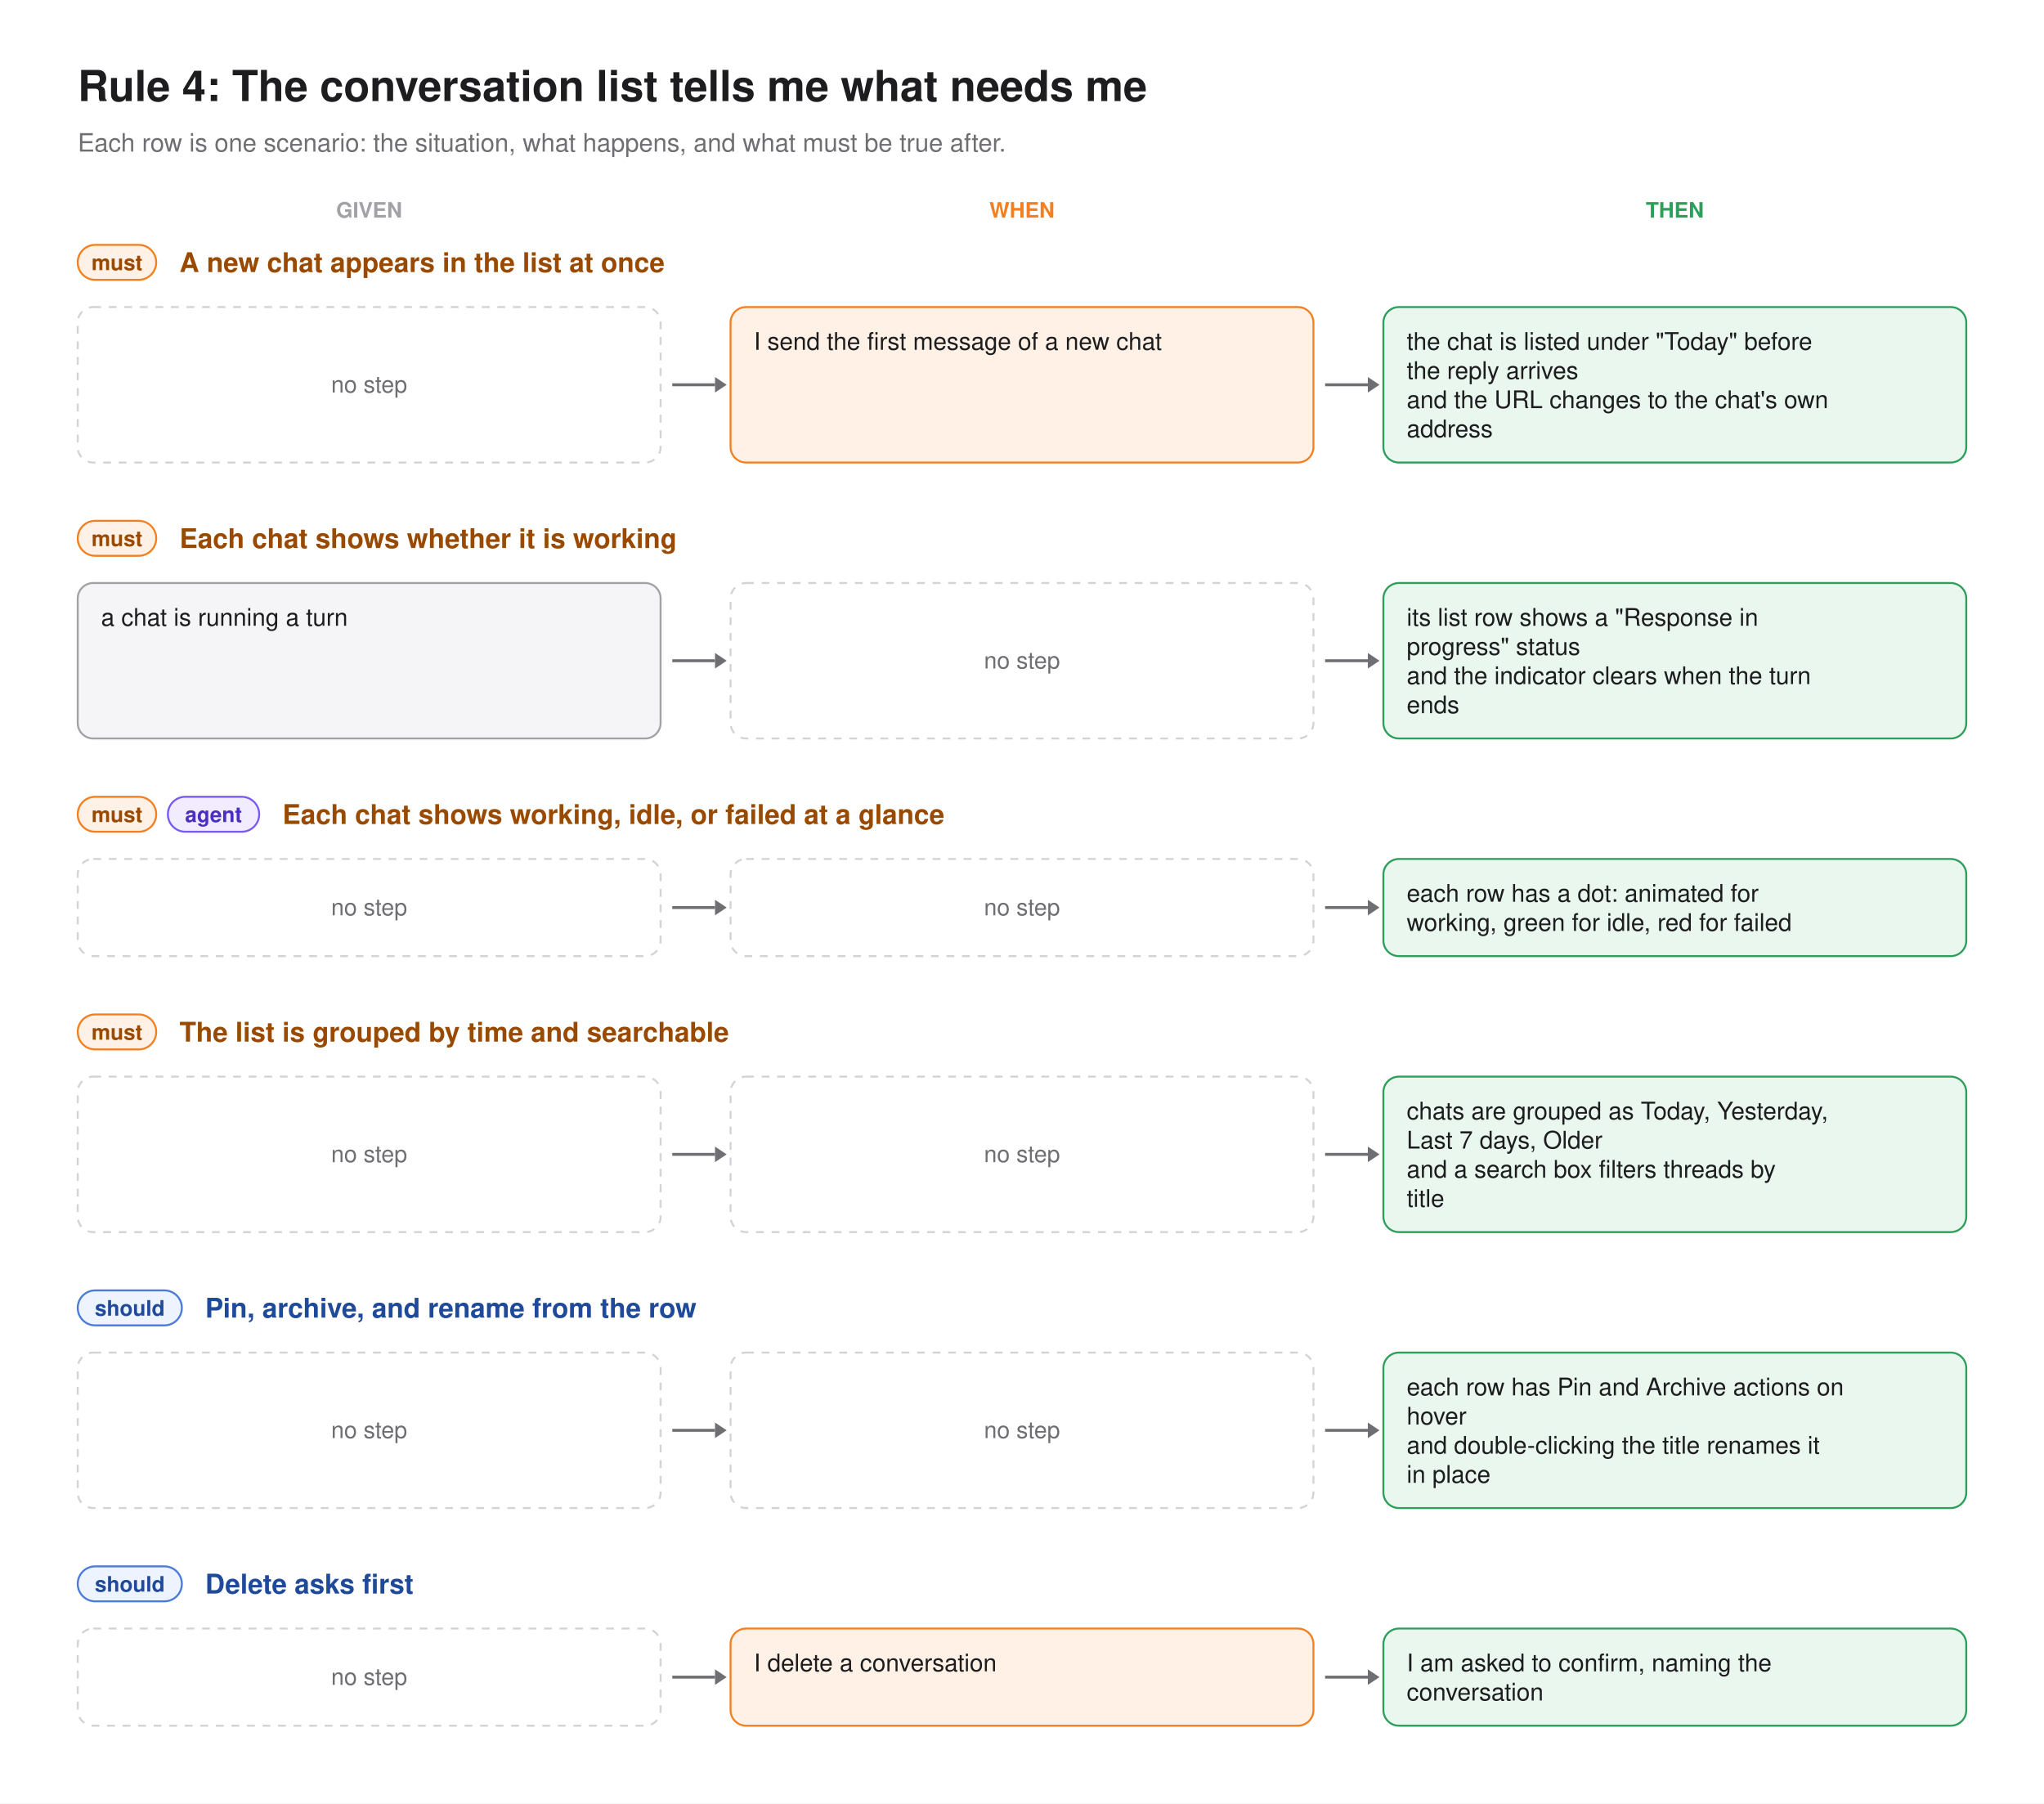
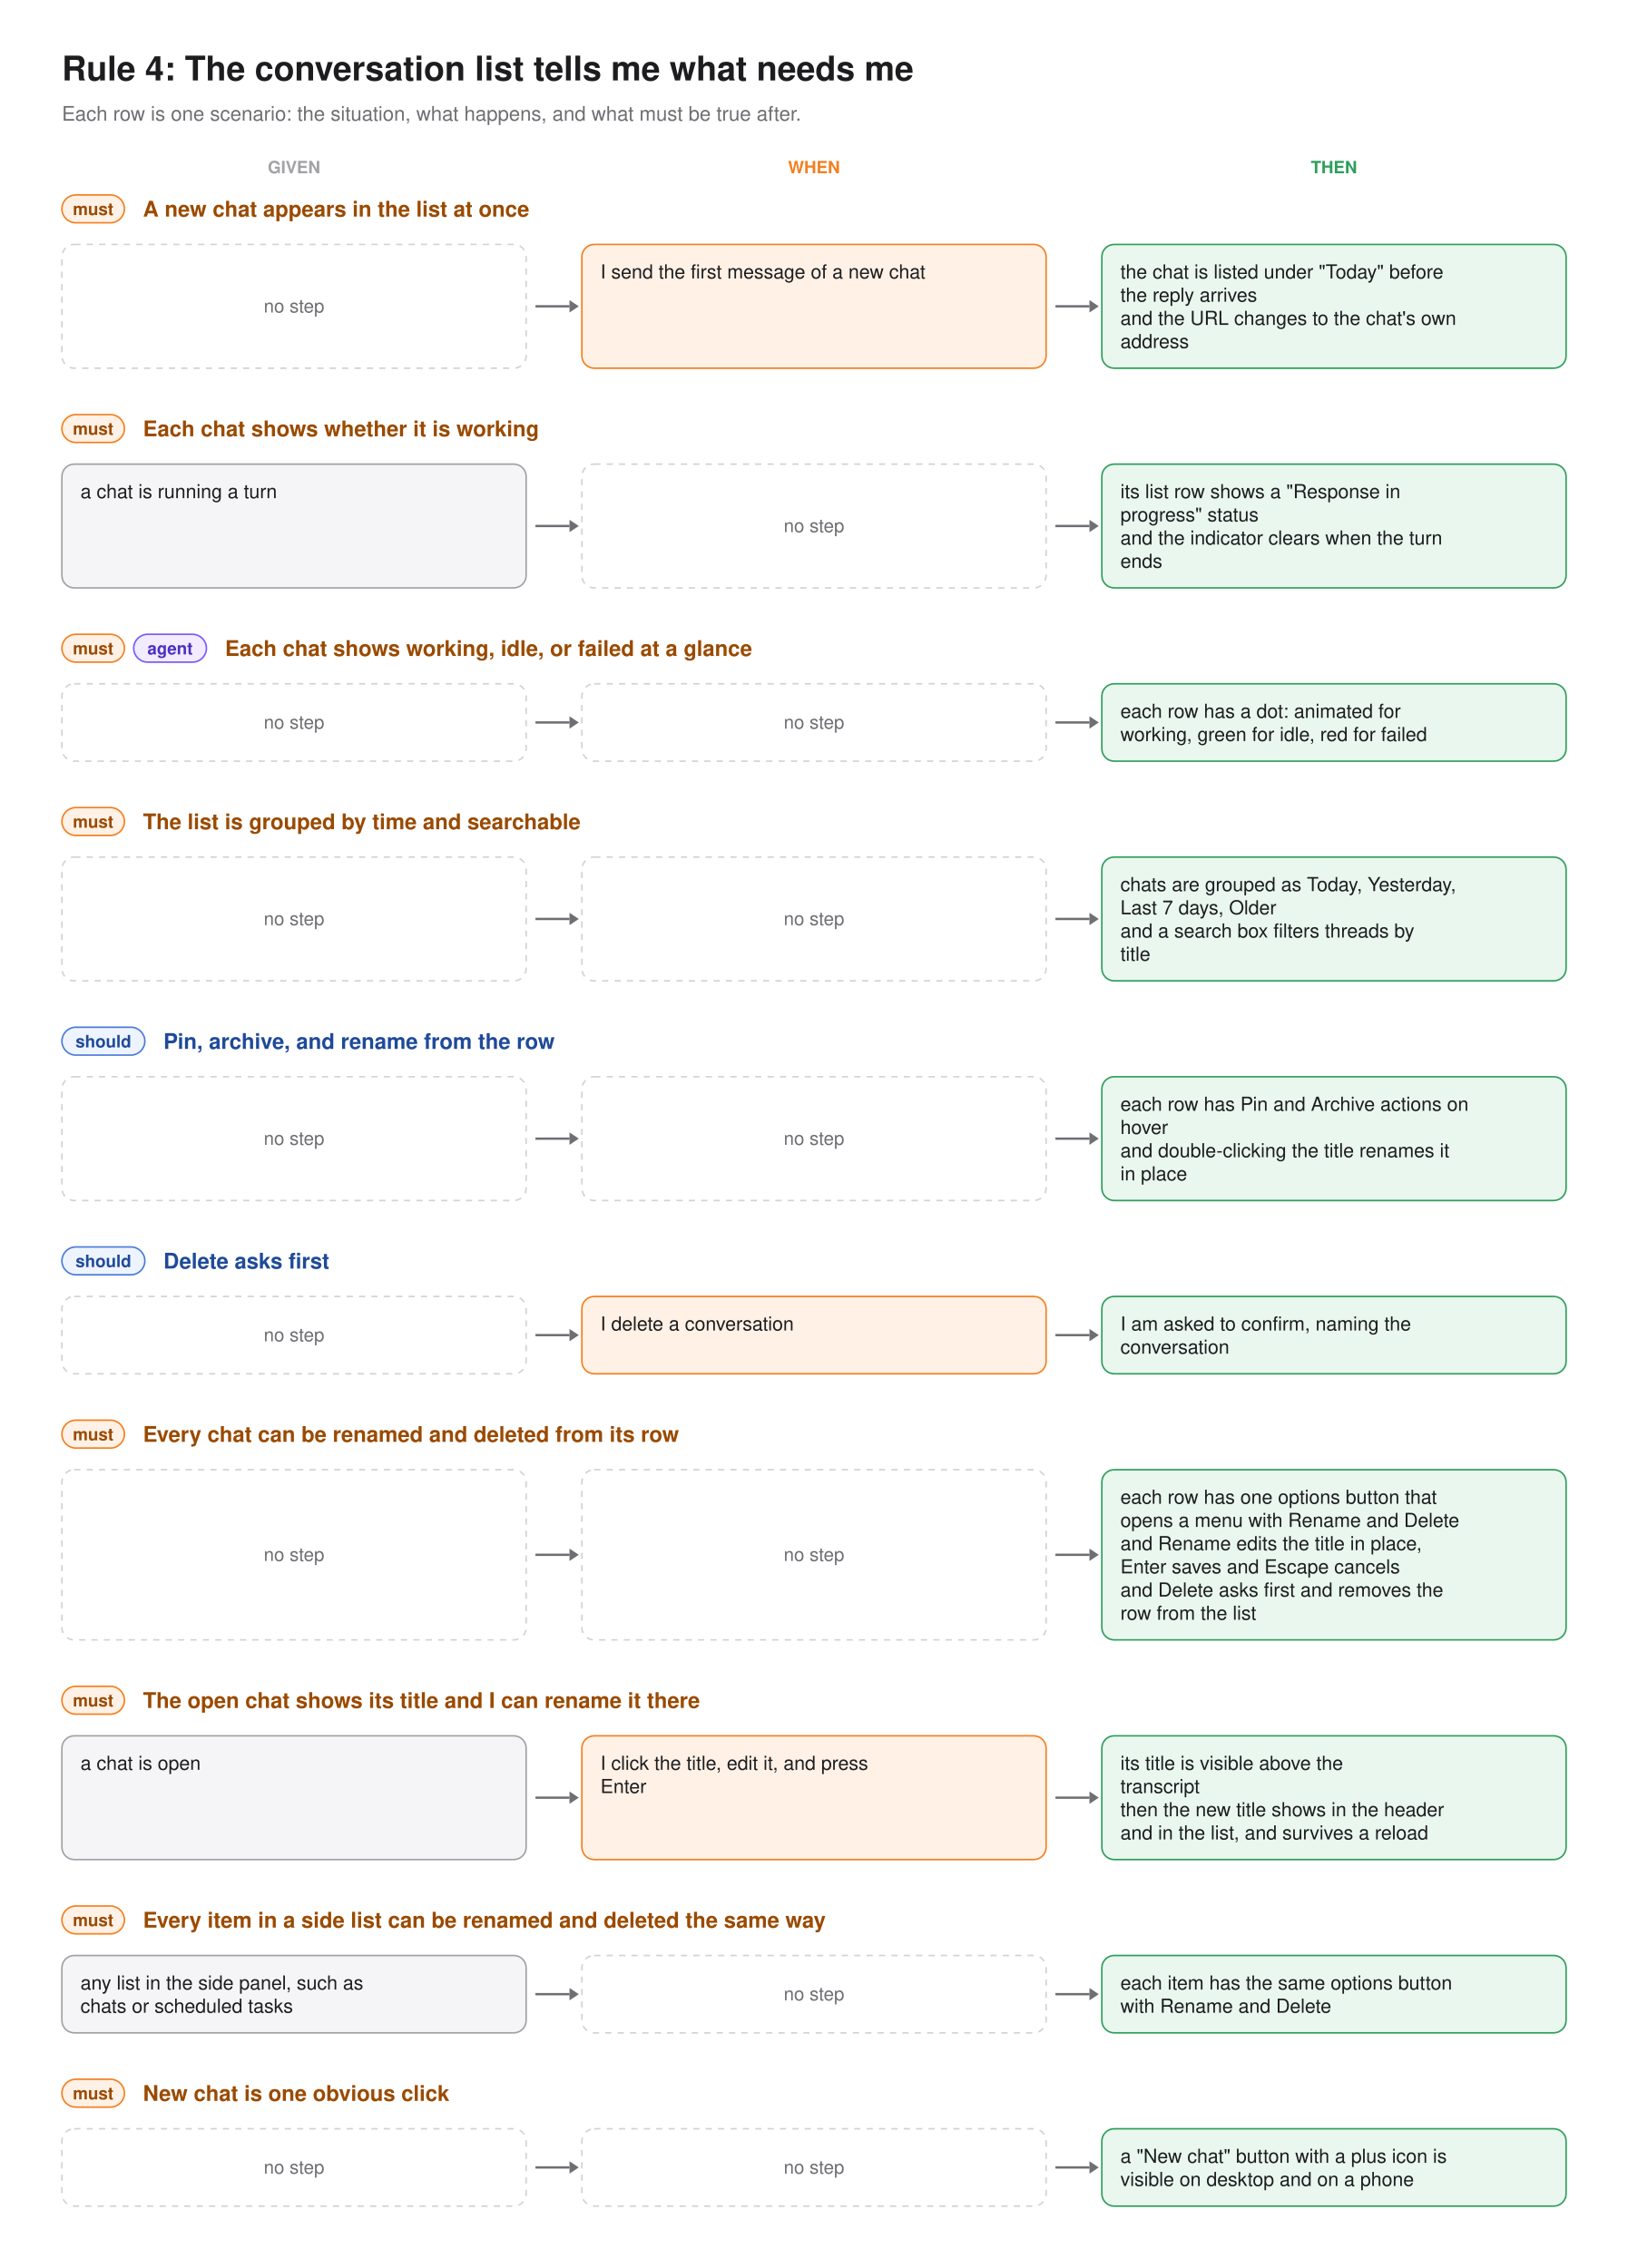
- <svg xmlns="http://www.w3.org/2000/svg" width="1052" height="928" viewBox="0 0 1052 928" role="img" aria-label="Basic rule 4: The conversation list tells me what needs me">
-   <rect width="1052" height="928" fill="#ffffff" />
+ <svg xmlns="http://www.w3.org/2000/svg" width="1052" height="1466" viewBox="0 0 1052 1466" role="img" aria-label="Basic rule 4: The conversation list tells me what needs me">
+   <rect width="1052" height="1466" fill="#ffffff" />
  <g font-family="ui-sans-serif, -apple-system, 'Segoe UI', Helvetica, Arial, sans-serif">
    <text x="40" y="52" font-size="22" font-weight="700" fill="#1d1d1f" text-anchor="start">Rule 4: The conversation list tells me what needs me</text>
    <text x="40" y="78" font-size="13" font-weight="400" fill="#6e6e73" text-anchor="start">Each row is one scenario: the situation, what happens, and what must be true after.</text>
    <text x="190" y="112" font-size="11" font-weight="700" fill="#a1a1a6" text-anchor="middle">GIVEN</text>
    <text x="526" y="112" font-size="11" font-weight="700" fill="#f38020" text-anchor="middle">WHEN</text>
    <text x="862" y="112" font-size="11" font-weight="700" fill="#2e9e5b" text-anchor="middle">THEN</text>
    <rect x="40" y="126" width="40.4" height="18" rx="9" fill="#fff1e6" stroke="#f38020" />
    <text x="60.2" y="139" font-size="11" font-weight="600" fill="#9a4a00" text-anchor="middle">must</text>
    <text x="92.4" y="140" font-size="14" font-weight="600" fill="#9a4a00" text-anchor="start">A new chat appears in the list at once</text>
    <rect x="40" y="158" width="300" height="80" rx="8" fill="none" stroke="#d2d2d7" stroke-dasharray="4 4" />
    <text x="190" y="202" font-size="12" font-weight="400" fill="#6e6e73" text-anchor="middle">no step</text>
    <path d="M346 198 H368" stroke="#6e6e73" stroke-width="1.5" />
    <path d="M368 194 L374 198 L368 202 Z" fill="#6e6e73" />
    <rect x="376" y="158" width="300" height="80" rx="8" fill="#fff1e6" stroke="#f38020" />
    <text x="388" y="180" font-size="12.5" font-weight="400" fill="#1d1d1f" text-anchor="start">I send the first message of a new chat</text>
    <path d="M682 198 H704" stroke="#6e6e73" stroke-width="1.5" />
    <path d="M704 194 L710 198 L704 202 Z" fill="#6e6e73" />
    <rect x="712" y="158" width="300" height="80" rx="8" fill="#e9f7ef" stroke="#2e9e5b" />
    <text x="724" y="180" font-size="12.5" font-weight="400" fill="#1d1d1f" text-anchor="start">the chat is listed under "Today" before</text>
    <text x="724" y="195" font-size="12.5" font-weight="400" fill="#1d1d1f" text-anchor="start">the reply arrives</text>
    <text x="724" y="210" font-size="12.5" font-weight="400" fill="#1d1d1f" text-anchor="start">and the URL changes to the chat's own</text>
    <text x="724" y="225" font-size="12.5" font-weight="400" fill="#1d1d1f" text-anchor="start">address</text>
    <rect x="40" y="268" width="40.4" height="18" rx="9" fill="#fff1e6" stroke="#f38020" />
    <text x="60.2" y="281" font-size="11" font-weight="600" fill="#9a4a00" text-anchor="middle">must</text>
    <text x="92.4" y="282" font-size="14" font-weight="600" fill="#9a4a00" text-anchor="start">Each chat shows whether it is working</text>
    <rect x="40" y="300" width="300" height="80" rx="8" fill="#f5f5f7" stroke="#a1a1a6" />
    <text x="52" y="322" font-size="12.5" font-weight="400" fill="#1d1d1f" text-anchor="start">a chat is running a turn</text>
    <path d="M346 340 H368" stroke="#6e6e73" stroke-width="1.5" />
    <path d="M368 336 L374 340 L368 344 Z" fill="#6e6e73" />
    <rect x="376" y="300" width="300" height="80" rx="8" fill="none" stroke="#d2d2d7" stroke-dasharray="4 4" />
    <text x="526" y="344" font-size="12" font-weight="400" fill="#6e6e73" text-anchor="middle">no step</text>
    <path d="M682 340 H704" stroke="#6e6e73" stroke-width="1.5" />
    <path d="M704 336 L710 340 L704 344 Z" fill="#6e6e73" />
    <rect x="712" y="300" width="300" height="80" rx="8" fill="#e9f7ef" stroke="#2e9e5b" />
    <text x="724" y="322" font-size="12.5" font-weight="400" fill="#1d1d1f" text-anchor="start">its list row shows a "Response in</text>
    <text x="724" y="337" font-size="12.5" font-weight="400" fill="#1d1d1f" text-anchor="start">progress" status</text>
    <text x="724" y="352" font-size="12.5" font-weight="400" fill="#1d1d1f" text-anchor="start">and the indicator clears when the turn</text>
    <text x="724" y="367" font-size="12.5" font-weight="400" fill="#1d1d1f" text-anchor="start">ends</text>
    <rect x="40" y="410" width="40.4" height="18" rx="9" fill="#fff1e6" stroke="#f38020" />
    <text x="60.2" y="423" font-size="11" font-weight="600" fill="#9a4a00" text-anchor="middle">must</text>
    <rect x="86.4" y="410" width="47" height="18" rx="9" fill="#f1ecff" stroke="#7a5af5" />
    <text x="109.9" y="423" font-size="11" font-weight="600" fill="#4b2fc0" text-anchor="middle">agent</text>
    <text x="145.4" y="424" font-size="14" font-weight="600" fill="#9a4a00" text-anchor="start">Each chat shows working, idle, or failed at a glance</text>
    <rect x="40" y="442" width="300" height="50" rx="8" fill="none" stroke="#d2d2d7" stroke-dasharray="4 4" />
    <text x="190" y="471" font-size="12" font-weight="400" fill="#6e6e73" text-anchor="middle">no step</text>
    <path d="M346 467 H368" stroke="#6e6e73" stroke-width="1.5" />
    <path d="M368 463 L374 467 L368 471 Z" fill="#6e6e73" />
    <rect x="376" y="442" width="300" height="50" rx="8" fill="none" stroke="#d2d2d7" stroke-dasharray="4 4" />
    <text x="526" y="471" font-size="12" font-weight="400" fill="#6e6e73" text-anchor="middle">no step</text>
    <path d="M682 467 H704" stroke="#6e6e73" stroke-width="1.5" />
    <path d="M704 463 L710 467 L704 471 Z" fill="#6e6e73" />
    <rect x="712" y="442" width="300" height="50" rx="8" fill="#e9f7ef" stroke="#2e9e5b" />
    <text x="724" y="464" font-size="12.5" font-weight="400" fill="#1d1d1f" text-anchor="start">each row has a dot: animated for</text>
    <text x="724" y="479" font-size="12.5" font-weight="400" fill="#1d1d1f" text-anchor="start">working, green for idle, red for failed</text>
    <rect x="40" y="522" width="40.4" height="18" rx="9" fill="#fff1e6" stroke="#f38020" />
    <text x="60.2" y="535" font-size="11" font-weight="600" fill="#9a4a00" text-anchor="middle">must</text>
    <text x="92.4" y="536" font-size="14" font-weight="600" fill="#9a4a00" text-anchor="start">The list is grouped by time and searchable</text>
    <rect x="40" y="554" width="300" height="80" rx="8" fill="none" stroke="#d2d2d7" stroke-dasharray="4 4" />
    <text x="190" y="598" font-size="12" font-weight="400" fill="#6e6e73" text-anchor="middle">no step</text>
    <path d="M346 594 H368" stroke="#6e6e73" stroke-width="1.5" />
    <path d="M368 590 L374 594 L368 598 Z" fill="#6e6e73" />
    <rect x="376" y="554" width="300" height="80" rx="8" fill="none" stroke="#d2d2d7" stroke-dasharray="4 4" />
    <text x="526" y="598" font-size="12" font-weight="400" fill="#6e6e73" text-anchor="middle">no step</text>
    <path d="M682 594 H704" stroke="#6e6e73" stroke-width="1.5" />
    <path d="M704 590 L710 594 L704 598 Z" fill="#6e6e73" />
    <rect x="712" y="554" width="300" height="80" rx="8" fill="#e9f7ef" stroke="#2e9e5b" />
    <text x="724" y="576" font-size="12.5" font-weight="400" fill="#1d1d1f" text-anchor="start">chats are grouped as Today, Yesterday,</text>
    <text x="724" y="591" font-size="12.5" font-weight="400" fill="#1d1d1f" text-anchor="start">Last 7 days, Older</text>
    <text x="724" y="606" font-size="12.5" font-weight="400" fill="#1d1d1f" text-anchor="start">and a search box filters threads by</text>
    <text x="724" y="621" font-size="12.5" font-weight="400" fill="#1d1d1f" text-anchor="start">title</text>
    <rect x="40" y="664" width="53.6" height="18" rx="9" fill="#eef4ff" stroke="#4a7bd8" />
    <text x="66.8" y="677" font-size="11" font-weight="600" fill="#1f4a99" text-anchor="middle">should</text>
    <text x="105.6" y="678" font-size="14" font-weight="600" fill="#1f4a99" text-anchor="start">Pin, archive, and rename from the row</text>
    <rect x="40" y="696" width="300" height="80" rx="8" fill="none" stroke="#d2d2d7" stroke-dasharray="4 4" />
    <text x="190" y="740" font-size="12" font-weight="400" fill="#6e6e73" text-anchor="middle">no step</text>
    <path d="M346 736 H368" stroke="#6e6e73" stroke-width="1.5" />
    <path d="M368 732 L374 736 L368 740 Z" fill="#6e6e73" />
    <rect x="376" y="696" width="300" height="80" rx="8" fill="none" stroke="#d2d2d7" stroke-dasharray="4 4" />
    <text x="526" y="740" font-size="12" font-weight="400" fill="#6e6e73" text-anchor="middle">no step</text>
    <path d="M682 736 H704" stroke="#6e6e73" stroke-width="1.5" />
    <path d="M704 732 L710 736 L704 740 Z" fill="#6e6e73" />
    <rect x="712" y="696" width="300" height="80" rx="8" fill="#e9f7ef" stroke="#2e9e5b" />
    <text x="724" y="718" font-size="12.5" font-weight="400" fill="#1d1d1f" text-anchor="start">each row has Pin and Archive actions on</text>
    <text x="724" y="733" font-size="12.5" font-weight="400" fill="#1d1d1f" text-anchor="start">hover</text>
    <text x="724" y="748" font-size="12.5" font-weight="400" fill="#1d1d1f" text-anchor="start">and double-clicking the title renames it</text>
    <text x="724" y="763" font-size="12.5" font-weight="400" fill="#1d1d1f" text-anchor="start">in place</text>
    <rect x="40" y="806" width="53.6" height="18" rx="9" fill="#eef4ff" stroke="#4a7bd8" />
    <text x="66.8" y="819" font-size="11" font-weight="600" fill="#1f4a99" text-anchor="middle">should</text>
    <text x="105.6" y="820" font-size="14" font-weight="600" fill="#1f4a99" text-anchor="start">Delete asks first</text>
    <rect x="40" y="838" width="300" height="50" rx="8" fill="none" stroke="#d2d2d7" stroke-dasharray="4 4" />
    <text x="190" y="867" font-size="12" font-weight="400" fill="#6e6e73" text-anchor="middle">no step</text>
    <path d="M346 863 H368" stroke="#6e6e73" stroke-width="1.5" />
    <path d="M368 859 L374 863 L368 867 Z" fill="#6e6e73" />
    <rect x="376" y="838" width="300" height="50" rx="8" fill="#fff1e6" stroke="#f38020" />
    <text x="388" y="860" font-size="12.5" font-weight="400" fill="#1d1d1f" text-anchor="start">I delete a conversation</text>
    <path d="M682 863 H704" stroke="#6e6e73" stroke-width="1.5" />
    <path d="M704 859 L710 863 L704 867 Z" fill="#6e6e73" />
    <rect x="712" y="838" width="300" height="50" rx="8" fill="#e9f7ef" stroke="#2e9e5b" />
    <text x="724" y="860" font-size="12.5" font-weight="400" fill="#1d1d1f" text-anchor="start">I am asked to confirm, naming the</text>
    <text x="724" y="875" font-size="12.5" font-weight="400" fill="#1d1d1f" text-anchor="start">conversation</text>
+     <rect x="40" y="918" width="40.4" height="18" rx="9" fill="#fff1e6" stroke="#f38020" />
+     <text x="60.2" y="931" font-size="11" font-weight="600" fill="#9a4a00" text-anchor="middle">must</text>
+     <text x="92.4" y="932" font-size="14" font-weight="600" fill="#9a4a00" text-anchor="start">Every chat can be renamed and deleted from its row</text>
+     <rect x="40" y="950" width="300" height="110" rx="8" fill="none" stroke="#d2d2d7" stroke-dasharray="4 4" />
+     <text x="190" y="1009" font-size="12" font-weight="400" fill="#6e6e73" text-anchor="middle">no step</text>
+     <path d="M346 1005 H368" stroke="#6e6e73" stroke-width="1.5" />
+     <path d="M368 1001 L374 1005 L368 1009 Z" fill="#6e6e73" />
+     <rect x="376" y="950" width="300" height="110" rx="8" fill="none" stroke="#d2d2d7" stroke-dasharray="4 4" />
+     <text x="526" y="1009" font-size="12" font-weight="400" fill="#6e6e73" text-anchor="middle">no step</text>
+     <path d="M682 1005 H704" stroke="#6e6e73" stroke-width="1.5" />
+     <path d="M704 1001 L710 1005 L704 1009 Z" fill="#6e6e73" />
+     <rect x="712" y="950" width="300" height="110" rx="8" fill="#e9f7ef" stroke="#2e9e5b" />
+     <text x="724" y="972" font-size="12.5" font-weight="400" fill="#1d1d1f" text-anchor="start">each row has one options button that</text>
+     <text x="724" y="987" font-size="12.5" font-weight="400" fill="#1d1d1f" text-anchor="start">opens a menu with Rename and Delete</text>
+     <text x="724" y="1002" font-size="12.5" font-weight="400" fill="#1d1d1f" text-anchor="start">and Rename edits the title in place,</text>
+     <text x="724" y="1017" font-size="12.5" font-weight="400" fill="#1d1d1f" text-anchor="start">Enter saves and Escape cancels</text>
+     <text x="724" y="1032" font-size="12.5" font-weight="400" fill="#1d1d1f" text-anchor="start">and Delete asks first and removes the</text>
+     <text x="724" y="1047" font-size="12.5" font-weight="400" fill="#1d1d1f" text-anchor="start">row from the list</text>
+     <rect x="40" y="1090" width="40.4" height="18" rx="9" fill="#fff1e6" stroke="#f38020" />
+     <text x="60.2" y="1103" font-size="11" font-weight="600" fill="#9a4a00" text-anchor="middle">must</text>
+     <text x="92.4" y="1104" font-size="14" font-weight="600" fill="#9a4a00" text-anchor="start">The open chat shows its title and I can rename it there</text>
+     <rect x="40" y="1122" width="300" height="80" rx="8" fill="#f5f5f7" stroke="#a1a1a6" />
+     <text x="52" y="1144" font-size="12.5" font-weight="400" fill="#1d1d1f" text-anchor="start">a chat is open</text>
+     <path d="M346 1162 H368" stroke="#6e6e73" stroke-width="1.5" />
+     <path d="M368 1158 L374 1162 L368 1166 Z" fill="#6e6e73" />
+     <rect x="376" y="1122" width="300" height="80" rx="8" fill="#fff1e6" stroke="#f38020" />
+     <text x="388" y="1144" font-size="12.5" font-weight="400" fill="#1d1d1f" text-anchor="start">I click the title, edit it, and press</text>
+     <text x="388" y="1159" font-size="12.5" font-weight="400" fill="#1d1d1f" text-anchor="start">Enter</text>
+     <path d="M682 1162 H704" stroke="#6e6e73" stroke-width="1.5" />
+     <path d="M704 1158 L710 1162 L704 1166 Z" fill="#6e6e73" />
+     <rect x="712" y="1122" width="300" height="80" rx="8" fill="#e9f7ef" stroke="#2e9e5b" />
+     <text x="724" y="1144" font-size="12.5" font-weight="400" fill="#1d1d1f" text-anchor="start">its title is visible above the</text>
+     <text x="724" y="1159" font-size="12.5" font-weight="400" fill="#1d1d1f" text-anchor="start">transcript</text>
+     <text x="724" y="1174" font-size="12.5" font-weight="400" fill="#1d1d1f" text-anchor="start">then the new title shows in the header</text>
+     <text x="724" y="1189" font-size="12.5" font-weight="400" fill="#1d1d1f" text-anchor="start">and in the list, and survives a reload</text>
+     <rect x="40" y="1232" width="40.4" height="18" rx="9" fill="#fff1e6" stroke="#f38020" />
+     <text x="60.2" y="1245" font-size="11" font-weight="600" fill="#9a4a00" text-anchor="middle">must</text>
+     <text x="92.4" y="1246" font-size="14" font-weight="600" fill="#9a4a00" text-anchor="start">Every item in a side list can be renamed and deleted the same way</text>
+     <rect x="40" y="1264" width="300" height="50" rx="8" fill="#f5f5f7" stroke="#a1a1a6" />
+     <text x="52" y="1286" font-size="12.5" font-weight="400" fill="#1d1d1f" text-anchor="start">any list in the side panel, such as</text>
+     <text x="52" y="1301" font-size="12.5" font-weight="400" fill="#1d1d1f" text-anchor="start">chats or scheduled tasks</text>
+     <path d="M346 1289 H368" stroke="#6e6e73" stroke-width="1.5" />
+     <path d="M368 1285 L374 1289 L368 1293 Z" fill="#6e6e73" />
+     <rect x="376" y="1264" width="300" height="50" rx="8" fill="none" stroke="#d2d2d7" stroke-dasharray="4 4" />
+     <text x="526" y="1293" font-size="12" font-weight="400" fill="#6e6e73" text-anchor="middle">no step</text>
+     <path d="M682 1289 H704" stroke="#6e6e73" stroke-width="1.5" />
+     <path d="M704 1285 L710 1289 L704 1293 Z" fill="#6e6e73" />
+     <rect x="712" y="1264" width="300" height="50" rx="8" fill="#e9f7ef" stroke="#2e9e5b" />
+     <text x="724" y="1286" font-size="12.5" font-weight="400" fill="#1d1d1f" text-anchor="start">each item has the same options button</text>
+     <text x="724" y="1301" font-size="12.5" font-weight="400" fill="#1d1d1f" text-anchor="start">with Rename and Delete</text>
+     <rect x="40" y="1344" width="40.4" height="18" rx="9" fill="#fff1e6" stroke="#f38020" />
+     <text x="60.2" y="1357" font-size="11" font-weight="600" fill="#9a4a00" text-anchor="middle">must</text>
+     <text x="92.4" y="1358" font-size="14" font-weight="600" fill="#9a4a00" text-anchor="start">New chat is one obvious click</text>
+     <rect x="40" y="1376" width="300" height="50" rx="8" fill="none" stroke="#d2d2d7" stroke-dasharray="4 4" />
+     <text x="190" y="1405" font-size="12" font-weight="400" fill="#6e6e73" text-anchor="middle">no step</text>
+     <path d="M346 1401 H368" stroke="#6e6e73" stroke-width="1.5" />
+     <path d="M368 1397 L374 1401 L368 1405 Z" fill="#6e6e73" />
+     <rect x="376" y="1376" width="300" height="50" rx="8" fill="none" stroke="#d2d2d7" stroke-dasharray="4 4" />
+     <text x="526" y="1405" font-size="12" font-weight="400" fill="#6e6e73" text-anchor="middle">no step</text>
+     <path d="M682 1401 H704" stroke="#6e6e73" stroke-width="1.5" />
+     <path d="M704 1397 L710 1401 L704 1405 Z" fill="#6e6e73" />
+     <rect x="712" y="1376" width="300" height="50" rx="8" fill="#e9f7ef" stroke="#2e9e5b" />
+     <text x="724" y="1398" font-size="12.5" font-weight="400" fill="#1d1d1f" text-anchor="start">a "New chat" button with a plus icon is</text>
+     <text x="724" y="1413" font-size="12.5" font-weight="400" fill="#1d1d1f" text-anchor="start">visible on desktop and on a phone</text>
  </g>
</svg>
